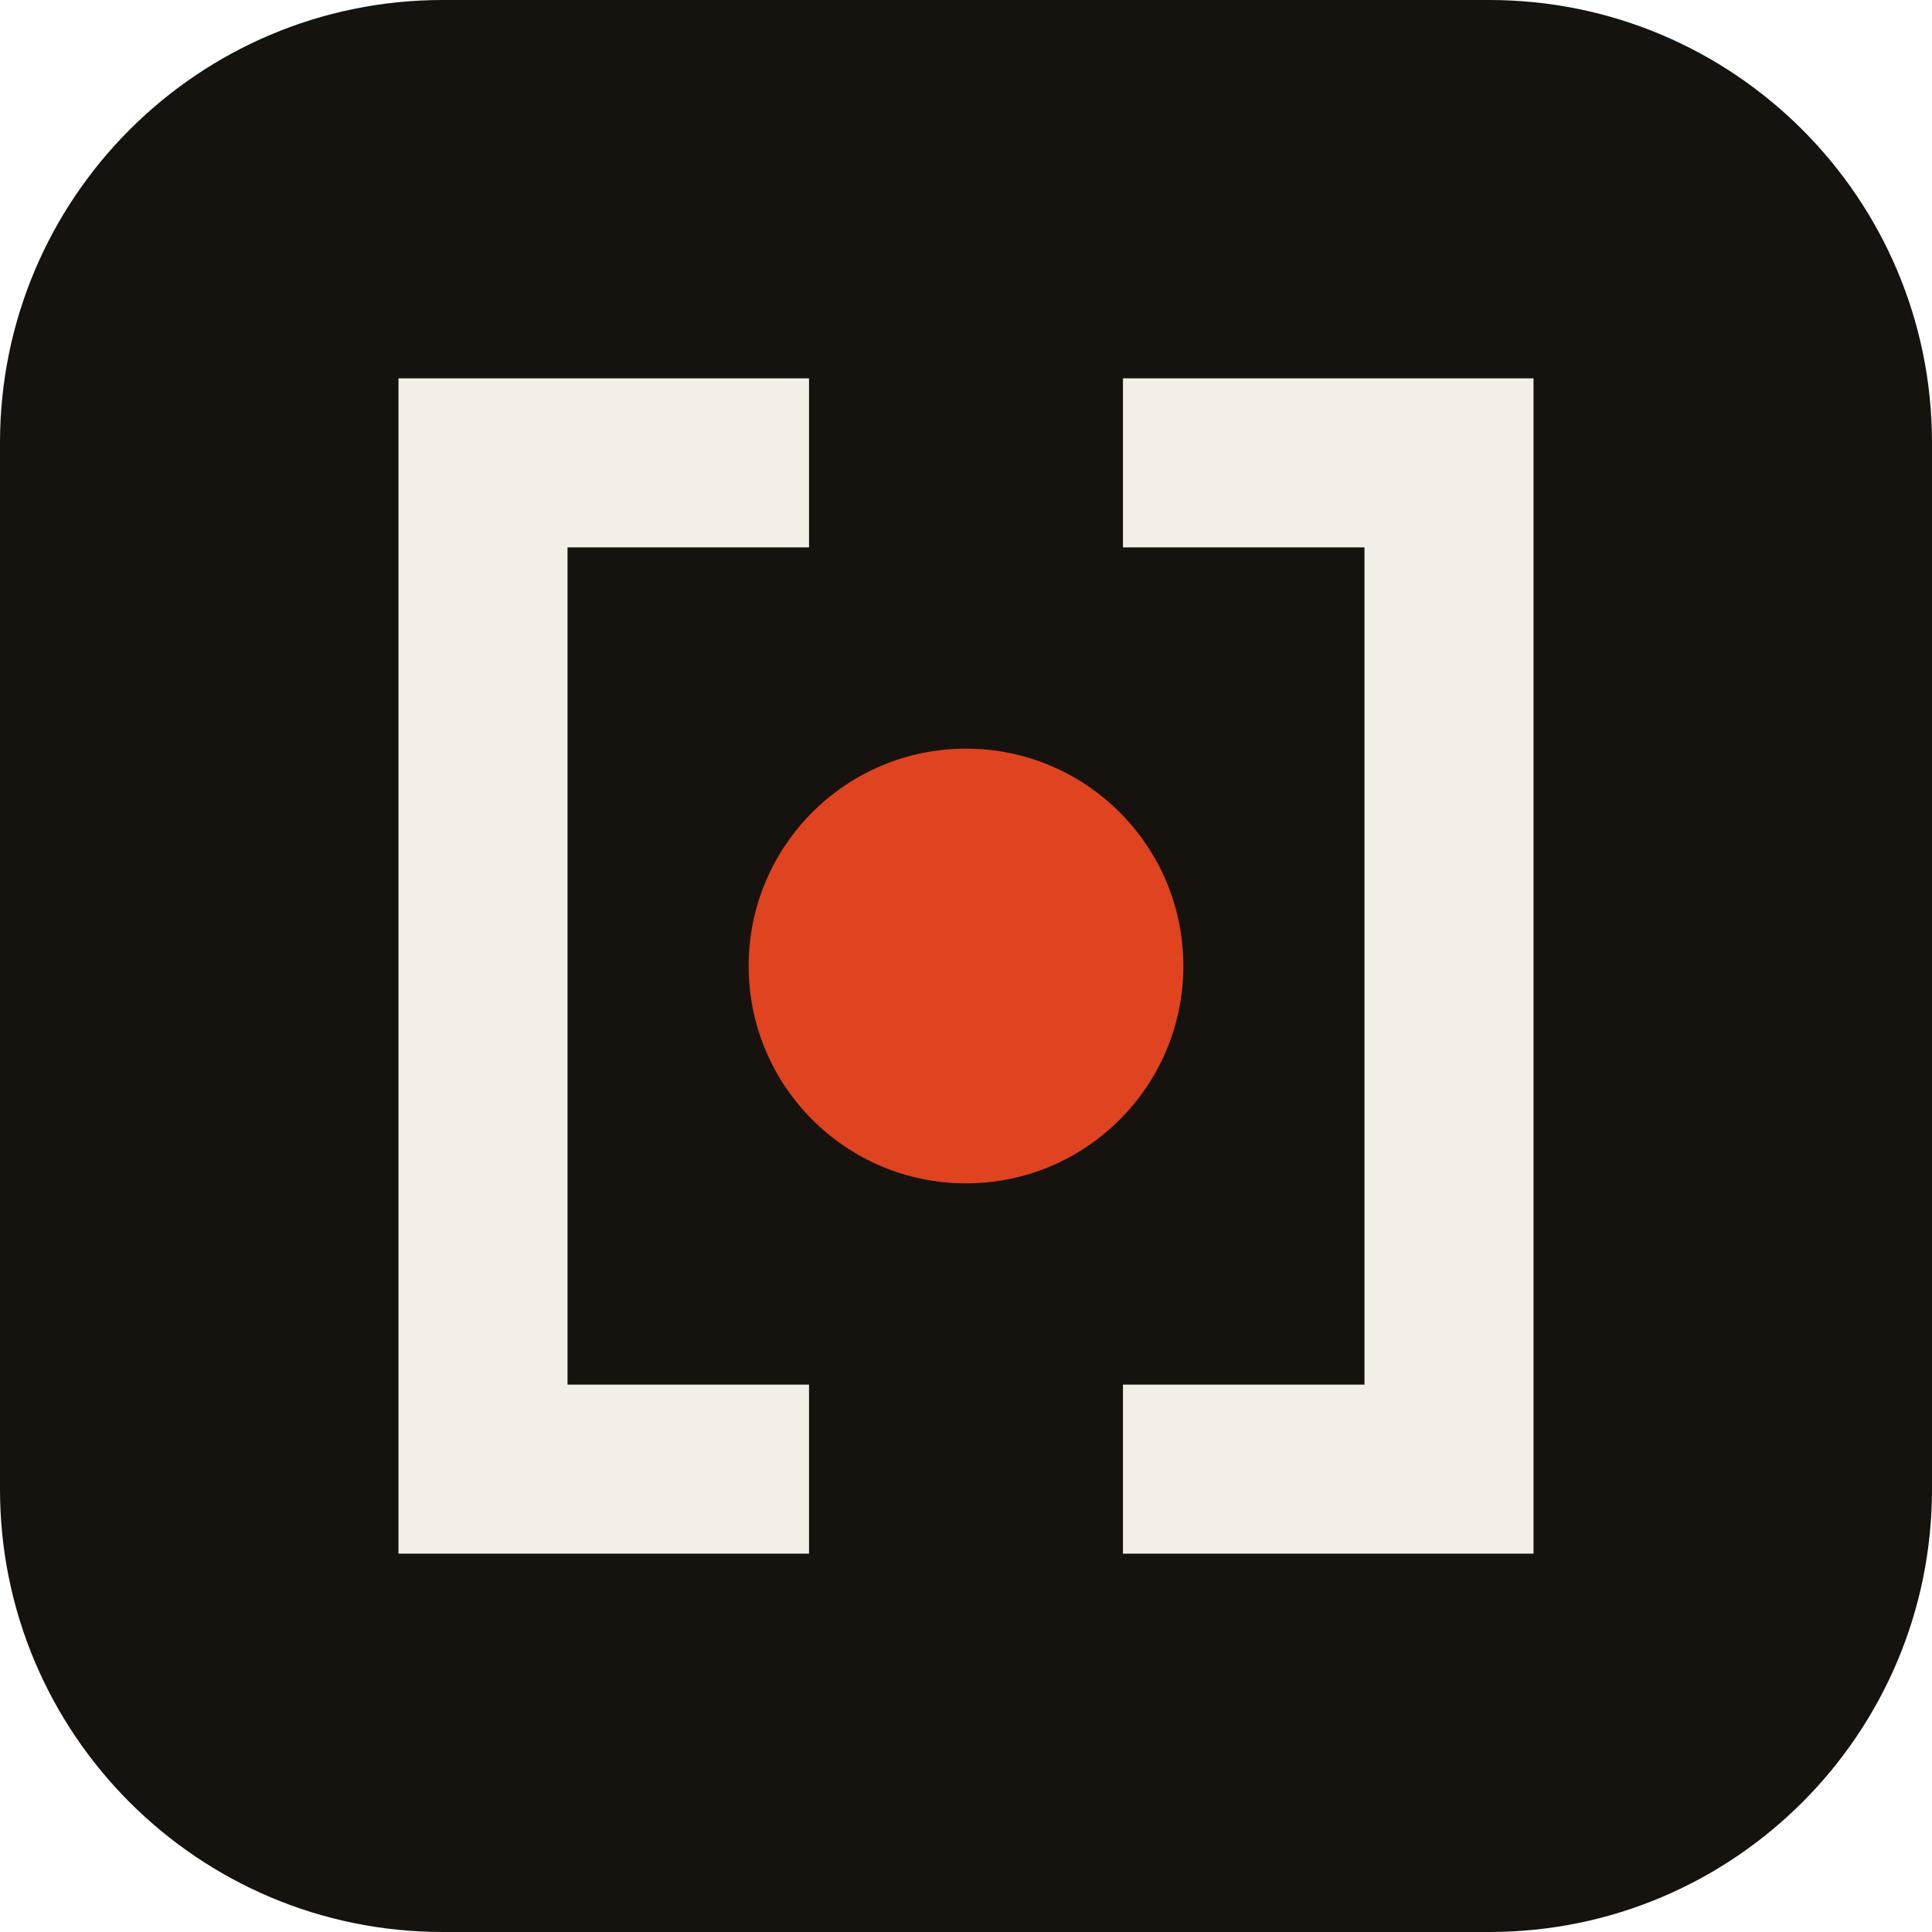
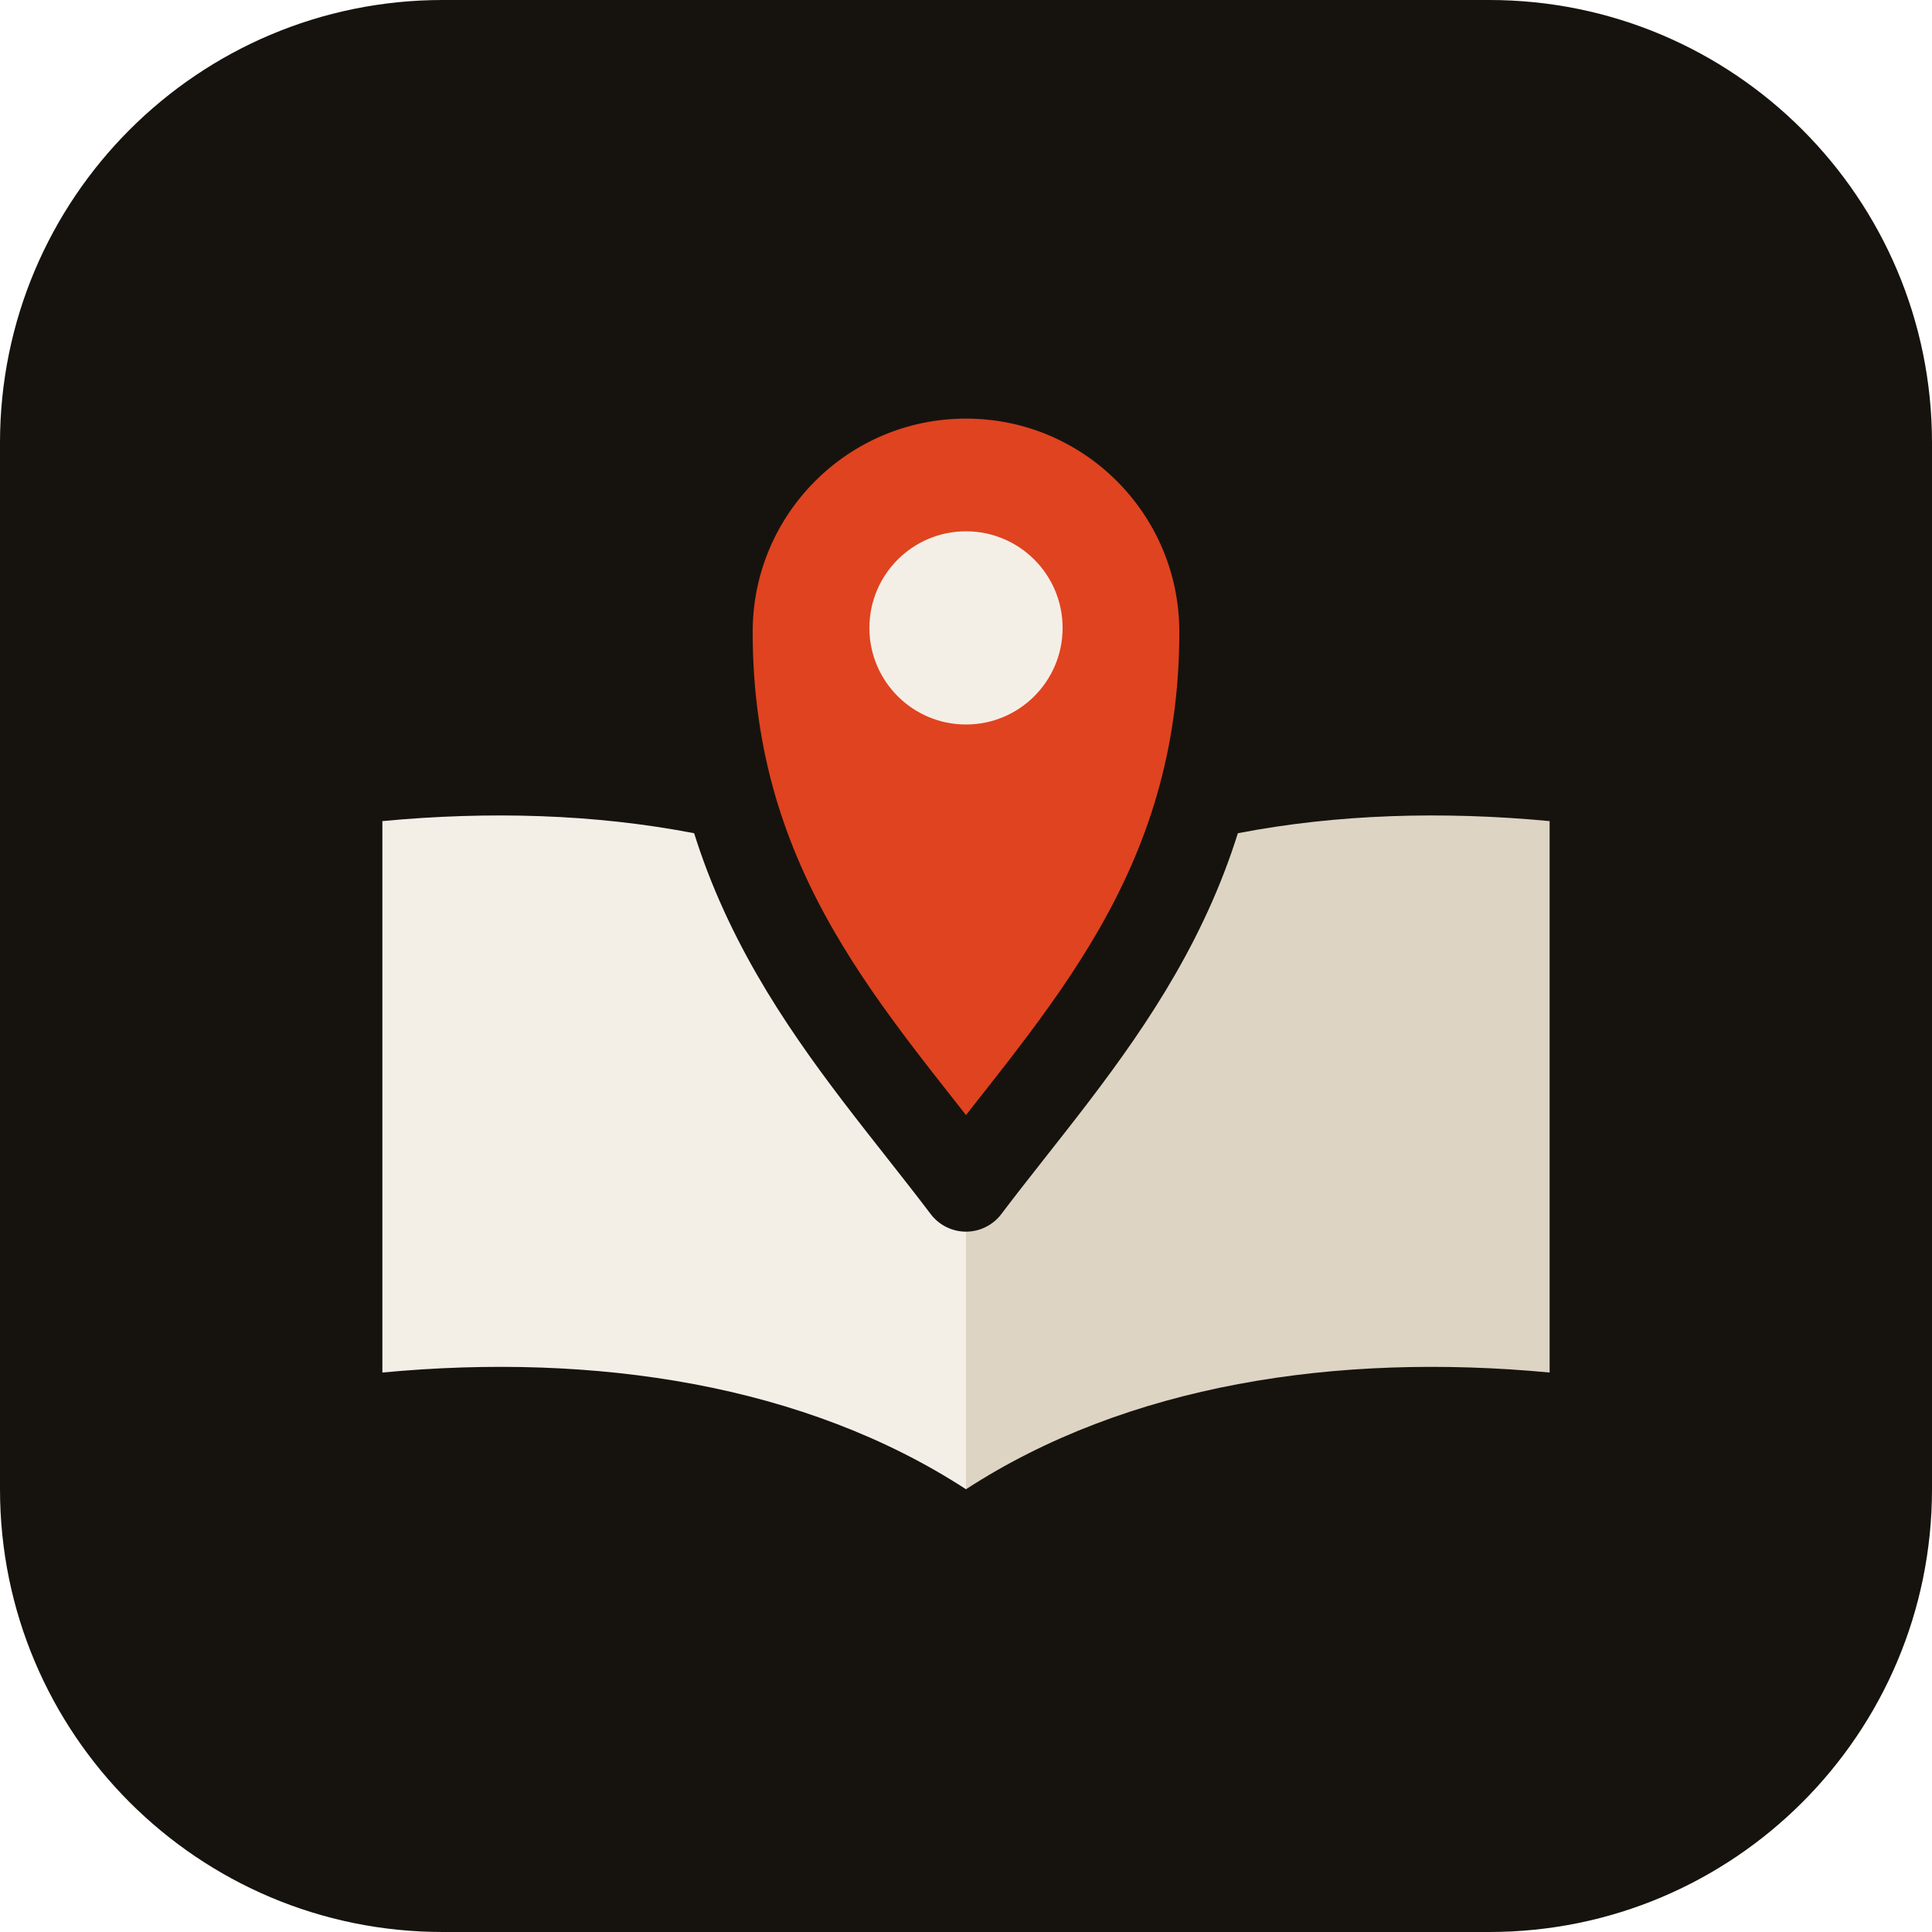
<svg xmlns="http://www.w3.org/2000/svg" viewBox="0 0 48 48">
  <rect width="48" height="48" rx="11" fill="#16130e" />
-   <path d="M18 11.5h-6v25h6" fill="none" stroke="#f4efe6" stroke-width="4.2" stroke-linecap="square" />
-   <path d="M30 11.5h6v25h-6" fill="none" stroke="#f4efe6" stroke-width="4.2" stroke-linecap="square" />
-   <circle cx="24" cy="24" r="5.4" fill="#e0431f" />
+   <path d="M24 37C20 34.4 14.8 33.6 9.5 34.1V20.4C14.8 19.9 20 20.7 24 23.4Z" fill="#f4efe6" />
+   <path d="M24 37C28 34.4 33.2 33.6 38.5 34.1V20.4C33.2 19.9 28 20.7 24 23.4Z" fill="#ddd4c3" />
+   <path d="M24 29.5C21.2 25.8 17.6 22.2 17.6 15.7A6.4 6.4 0 0 1 30.4 15.7C30.4 22.2 26.8 25.8 24 29.5Z" fill="#e0431f" stroke="#16130e" stroke-width="2.2" stroke-linejoin="round" />
+   <circle cx="24" cy="15.6" r="2.4" fill="#f4efe6" />
</svg>
